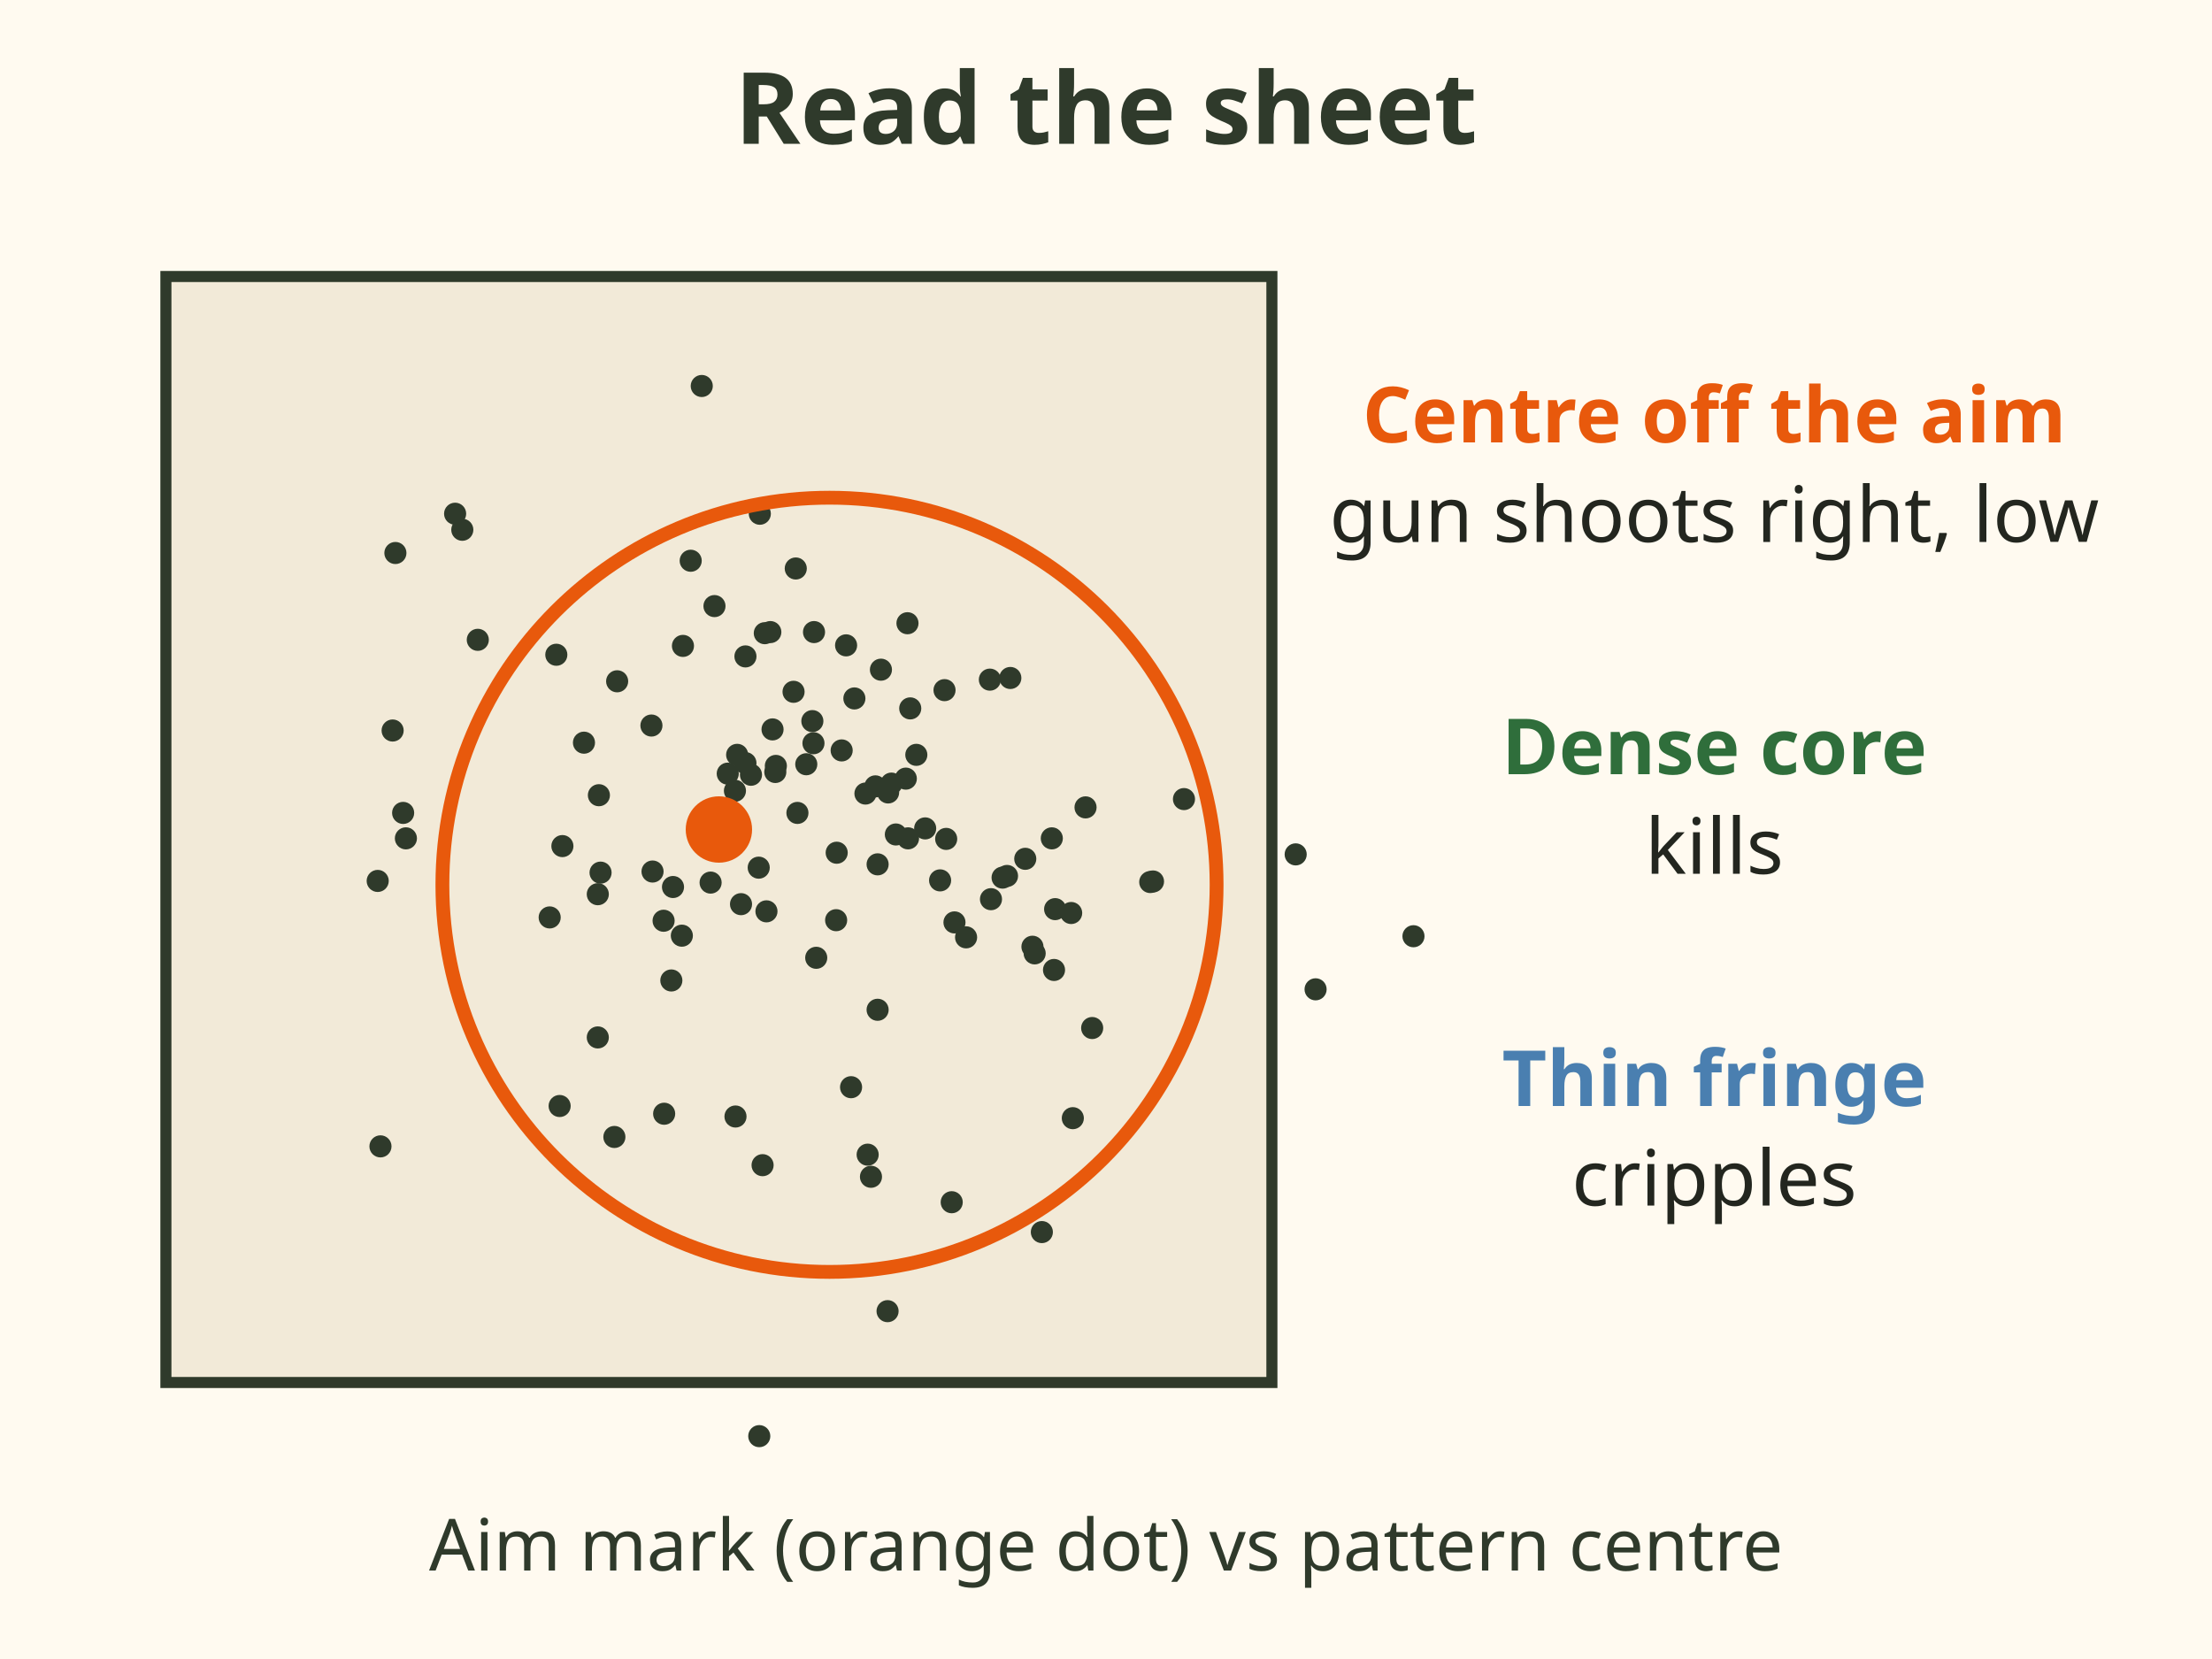
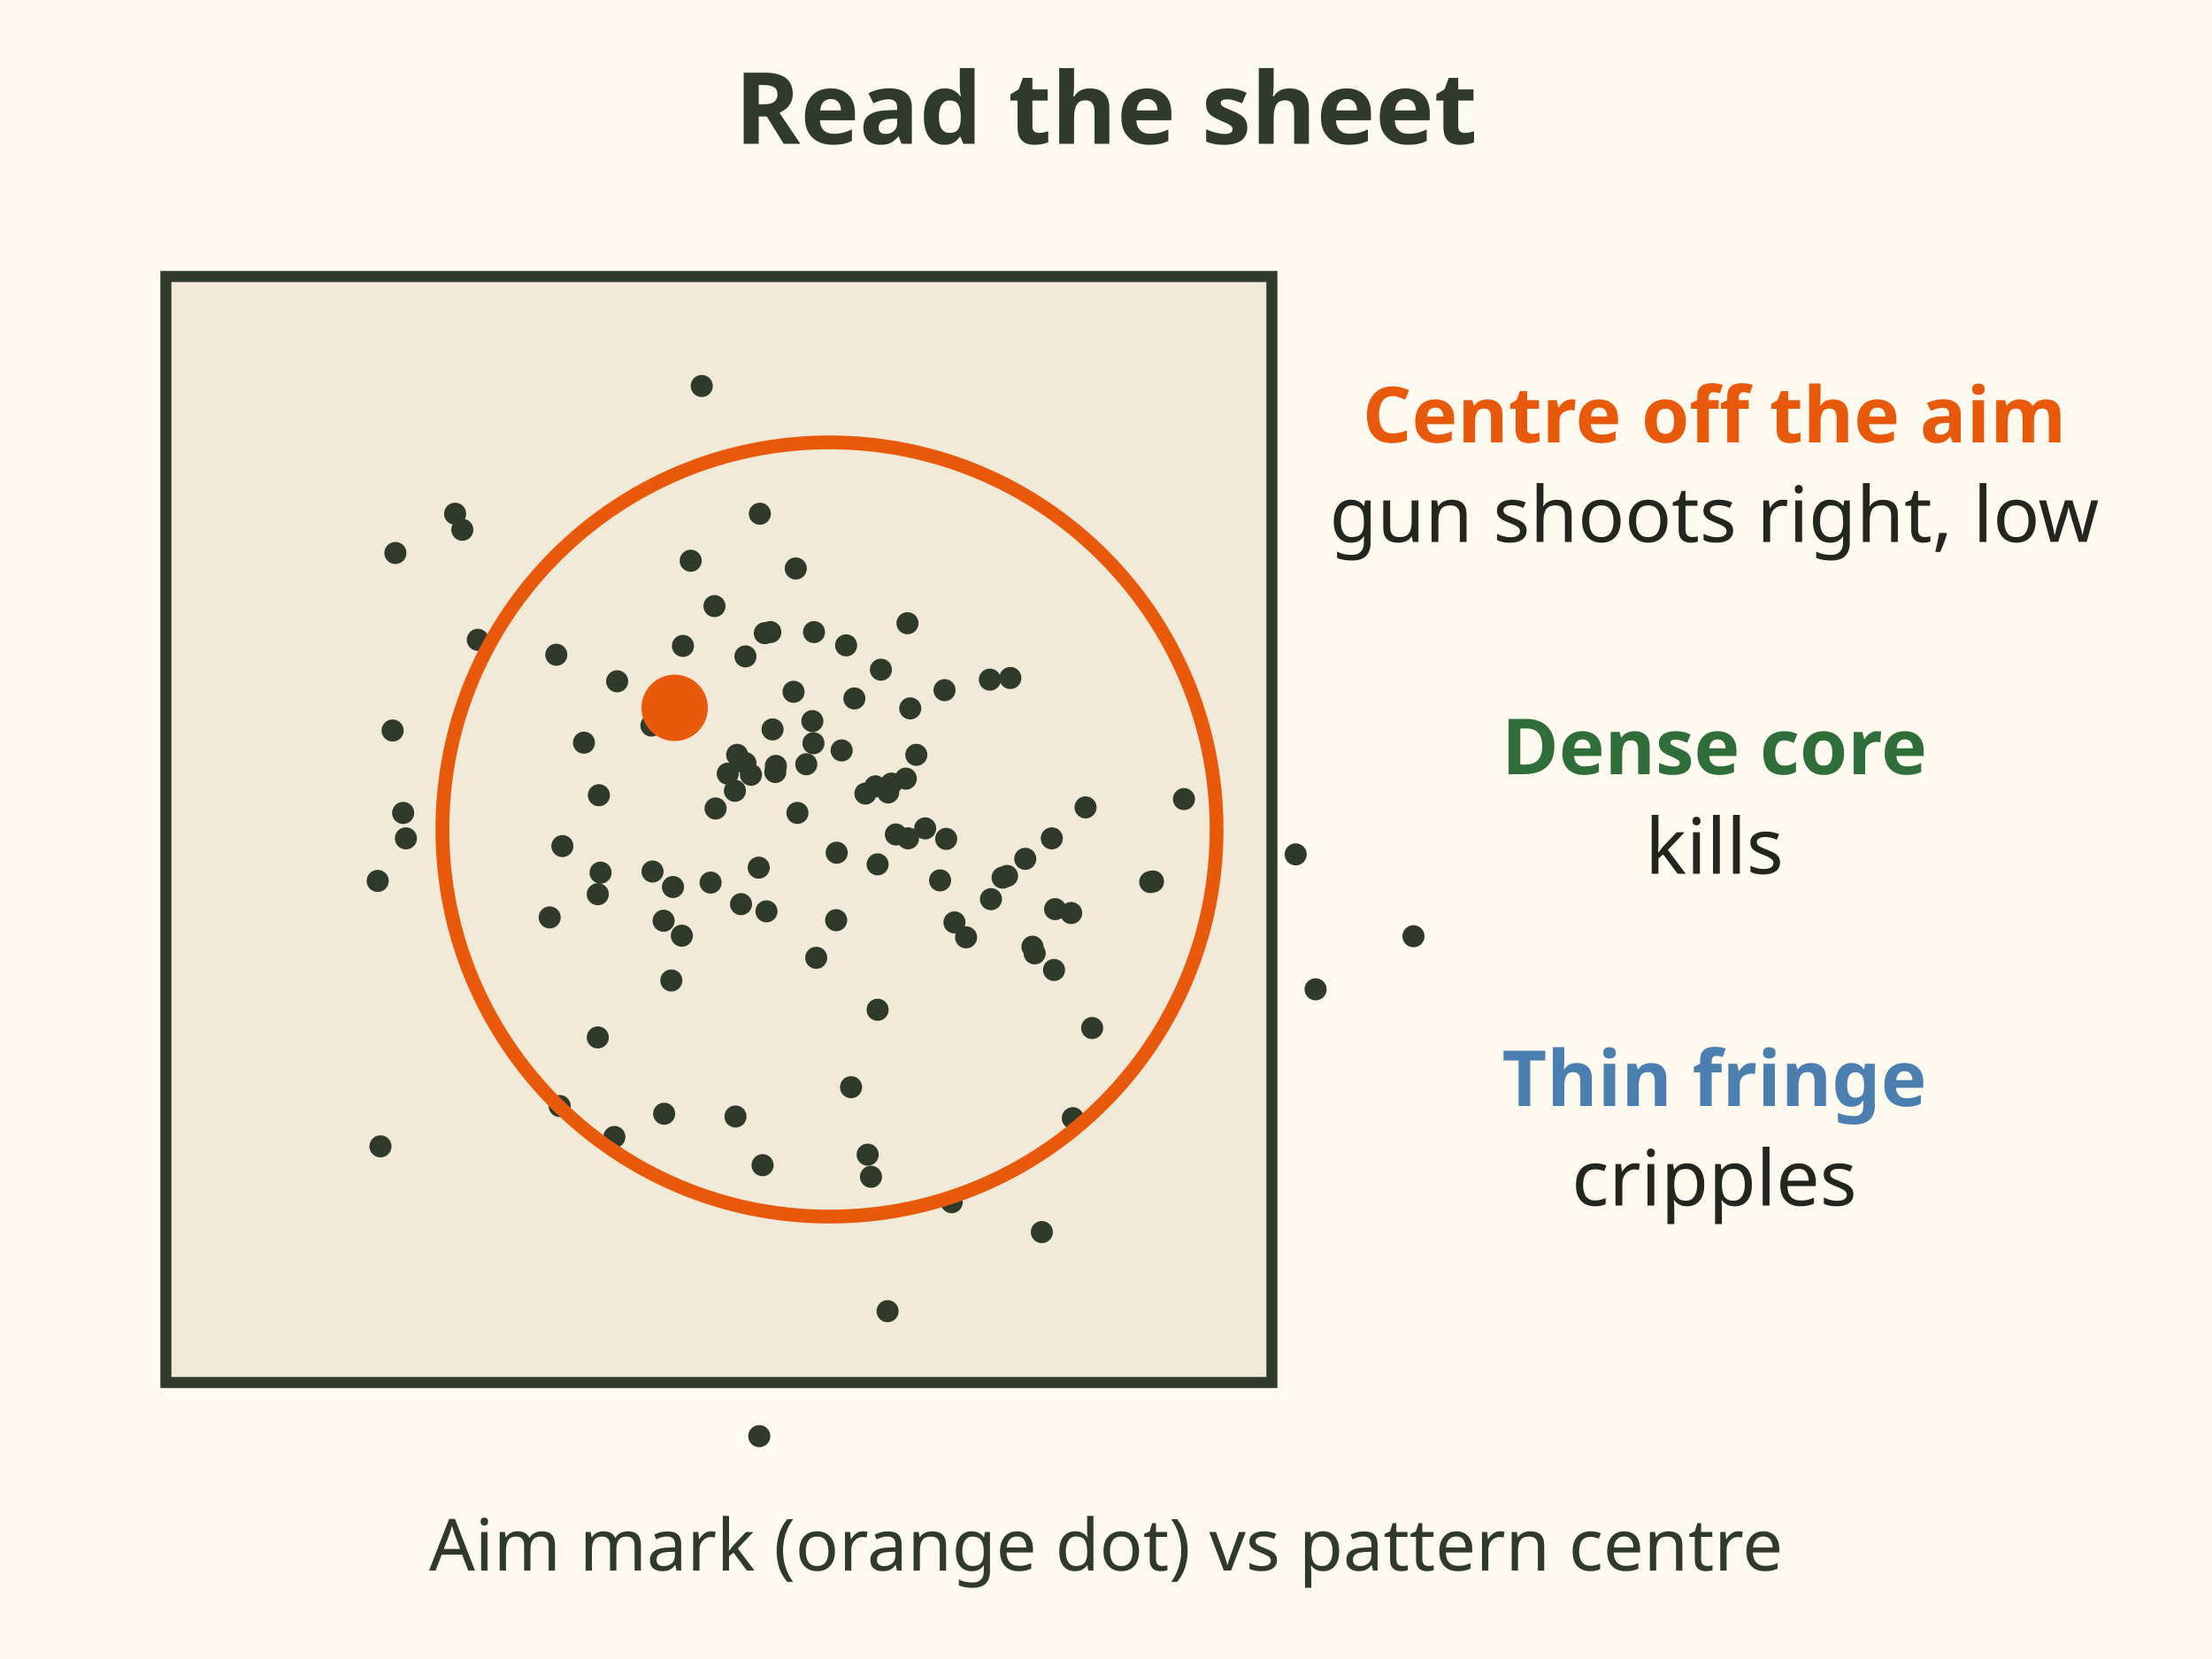
<svg xmlns="http://www.w3.org/2000/svg" viewBox="0 0 400 300" font-family="sans-serif" role="img" aria-label="A pattern sheet. The orange aim mark is up and left of the pattern centre, so this gun shoots a little right and low. The dense core kills; the thin fringe cripples.">
  <rect x="0" y="0" width="400" height="300" fill="#fffaf0" />
  <text x="200" y="26" font-size="18" font-weight="bold" fill="#2f3a2b" text-anchor="middle">Read the sheet</text>
  <rect x="30" y="50" width="200" height="200" rx="0" fill="#f2ead8" stroke="#2f3a2b" stroke-width="2" />
  <circle cx="118.0" cy="157.6" r="2" fill="#2f3a2b" stroke="none" stroke-width="2" />
  <circle cx="194.0" cy="202.2" r="2" fill="#2f3a2b" stroke="none" stroke-width="2" />
  <circle cx="190.2" cy="151.6" r="2" fill="#2f3a2b" stroke="none" stroke-width="2" />
  <circle cx="161.2" cy="141.7" r="2" fill="#2f3a2b" stroke="none" stroke-width="2" />
  <circle cx="105.6" cy="134.3" r="2" fill="#2f3a2b" stroke="none" stroke-width="2" />
  <circle cx="182.1" cy="158.4" r="2" fill="#2f3a2b" stroke="none" stroke-width="2" />
  <circle cx="139.3" cy="114.3" r="2" fill="#2f3a2b" stroke="none" stroke-width="2" />
  <circle cx="146.9" cy="130.4" r="2" fill="#2f3a2b" stroke="none" stroke-width="2" />
  <circle cx="151.2" cy="166.4" r="2" fill="#2f3a2b" stroke="none" stroke-width="2" />
  <circle cx="72.9" cy="147.0" r="2" fill="#2f3a2b" stroke="none" stroke-width="2" />
  <circle cx="100.6" cy="118.4" r="2" fill="#2f3a2b" stroke="none" stroke-width="2" />
  <circle cx="108.1" cy="187.6" r="2" fill="#2f3a2b" stroke="none" stroke-width="2" />
  <circle cx="172.6" cy="166.8" r="2" fill="#2f3a2b" stroke="none" stroke-width="2" />
  <circle cx="124.9" cy="101.4" r="2" fill="#2f3a2b" stroke="none" stroke-width="2" />
  <circle cx="137.2" cy="156.9" r="2" fill="#2f3a2b" stroke="none" stroke-width="2" />
  <circle cx="147.6" cy="173.2" r="2" fill="#2f3a2b" stroke="none" stroke-width="2" />
  <circle cx="137.9" cy="210.7" r="2" fill="#2f3a2b" stroke="none" stroke-width="2" />
  <circle cx="172.1" cy="217.4" r="2" fill="#2f3a2b" stroke="none" stroke-width="2" />
  <circle cx="158.3" cy="142.2" r="2" fill="#2f3a2b" stroke="none" stroke-width="2" />
  <circle cx="121.4" cy="177.3" r="2" fill="#2f3a2b" stroke="none" stroke-width="2" />
  <circle cx="185.4" cy="155.3" r="2" fill="#2f3a2b" stroke="none" stroke-width="2" />
  <circle cx="163.8" cy="140.8" r="2" fill="#2f3a2b" stroke="none" stroke-width="2" />
  <circle cx="135.8" cy="140.1" r="2" fill="#2f3a2b" stroke="none" stroke-width="2" />
  <circle cx="86.4" cy="115.7" r="2" fill="#2f3a2b" stroke="none" stroke-width="2" />
  <circle cx="151.3" cy="154.2" r="2" fill="#2f3a2b" stroke="none" stroke-width="2" />
  <circle cx="186.7" cy="171.2" r="2" fill="#2f3a2b" stroke="none" stroke-width="2" />
  <circle cx="164.2" cy="151.6" r="2" fill="#2f3a2b" stroke="none" stroke-width="2" />
  <circle cx="73.4" cy="151.6" r="2" fill="#2f3a2b" stroke="none" stroke-width="2" />
  <circle cx="120.0" cy="166.5" r="2" fill="#2f3a2b" stroke="none" stroke-width="2" />
  <circle cx="140.3" cy="138.5" r="2" fill="#2f3a2b" stroke="none" stroke-width="2" />
  <circle cx="131.6" cy="139.9" r="2" fill="#2f3a2b" stroke="none" stroke-width="2" />
  <circle cx="83.6" cy="95.8" r="2" fill="#2f3a2b" stroke="none" stroke-width="2" />
  <circle cx="190.8" cy="164.4" r="2" fill="#2f3a2b" stroke="none" stroke-width="2" />
  <circle cx="134.8" cy="138.0" r="2" fill="#2f3a2b" stroke="none" stroke-width="2" />
  <circle cx="137.3" cy="259.7" r="2" fill="#2f3a2b" stroke="none" stroke-width="2" />
  <circle cx="167.3" cy="149.8" r="2" fill="#2f3a2b" stroke="none" stroke-width="2" />
  <circle cx="126.9" cy="69.8" r="2" fill="#2f3a2b" stroke="none" stroke-width="2" />
  <circle cx="153.9" cy="196.6" r="2" fill="#2f3a2b" stroke="none" stroke-width="2" />
  <circle cx="181.3" cy="158.7" r="2" fill="#2f3a2b" stroke="none" stroke-width="2" />
  <circle cx="129.2" cy="109.6" r="2" fill="#2f3a2b" stroke="none" stroke-width="2" />
  <circle cx="152.2" cy="135.7" r="2" fill="#2f3a2b" stroke="none" stroke-width="2" />
  <circle cx="111.1" cy="205.6" r="2" fill="#2f3a2b" stroke="none" stroke-width="2" />
  <circle cx="117.8" cy="131.2" r="2" fill="#2f3a2b" stroke="none" stroke-width="2" />
  <circle cx="68.8" cy="207.3" r="2" fill="#2f3a2b" stroke="none" stroke-width="2" />
  <circle cx="144.2" cy="147.0" r="2" fill="#2f3a2b" stroke="none" stroke-width="2" />
  <circle cx="159.3" cy="121.1" r="2" fill="#2f3a2b" stroke="none" stroke-width="2" />
  <circle cx="128.5" cy="159.6" r="2" fill="#2f3a2b" stroke="none" stroke-width="2" />
  <circle cx="121.7" cy="160.4" r="2" fill="#2f3a2b" stroke="none" stroke-width="2" />
  <circle cx="190.6" cy="175.4" r="2" fill="#2f3a2b" stroke="none" stroke-width="2" />
  <circle cx="197.5" cy="185.9" r="2" fill="#2f3a2b" stroke="none" stroke-width="2" />
  <circle cx="208.5" cy="159.4" r="2" fill="#2f3a2b" stroke="none" stroke-width="2" />
  <circle cx="164.1" cy="112.7" r="2" fill="#2f3a2b" stroke="none" stroke-width="2" />
  <circle cx="143.5" cy="125.1" r="2" fill="#2f3a2b" stroke="none" stroke-width="2" />
  <circle cx="147.2" cy="114.3" r="2" fill="#2f3a2b" stroke="none" stroke-width="2" />
  <circle cx="160.5" cy="237.1" r="2" fill="#2f3a2b" stroke="none" stroke-width="2" />
  <circle cx="123.3" cy="169.2" r="2" fill="#2f3a2b" stroke="none" stroke-width="2" />
  <circle cx="170.8" cy="124.8" r="2" fill="#2f3a2b" stroke="none" stroke-width="2" />
  <circle cx="139.7" cy="131.9" r="2" fill="#2f3a2b" stroke="none" stroke-width="2" />
  <circle cx="164.6" cy="128.1" r="2" fill="#2f3a2b" stroke="none" stroke-width="2" />
  <circle cx="237.9" cy="178.9" r="2" fill="#2f3a2b" stroke="none" stroke-width="2" />
  <circle cx="188.4" cy="222.8" r="2" fill="#2f3a2b" stroke="none" stroke-width="2" />
  <circle cx="196.3" cy="146.0" r="2" fill="#2f3a2b" stroke="none" stroke-width="2" />
  <circle cx="162.0" cy="150.9" r="2" fill="#2f3a2b" stroke="none" stroke-width="2" />
  <circle cx="158.7" cy="182.6" r="2" fill="#2f3a2b" stroke="none" stroke-width="2" />
  <circle cx="82.3" cy="92.9" r="2" fill="#2f3a2b" stroke="none" stroke-width="2" />
  <circle cx="138.6" cy="164.8" r="2" fill="#2f3a2b" stroke="none" stroke-width="2" />
  <circle cx="132.9" cy="143.0" r="2" fill="#2f3a2b" stroke="none" stroke-width="2" />
  <circle cx="187.1" cy="172.4" r="2" fill="#2f3a2b" stroke="none" stroke-width="2" />
  <circle cx="145.8" cy="138.2" r="2" fill="#2f3a2b" stroke="none" stroke-width="2" />
  <circle cx="99.4" cy="165.9" r="2" fill="#2f3a2b" stroke="none" stroke-width="2" />
  <circle cx="153.0" cy="116.7" r="2" fill="#2f3a2b" stroke="none" stroke-width="2" />
  <circle cx="165.7" cy="136.5" r="2" fill="#2f3a2b" stroke="none" stroke-width="2" />
  <circle cx="137.4" cy="92.9" r="2" fill="#2f3a2b" stroke="none" stroke-width="2" />
  <circle cx="179.0" cy="122.9" r="2" fill="#2f3a2b" stroke="none" stroke-width="2" />
  <circle cx="158.7" cy="156.3" r="2" fill="#2f3a2b" stroke="none" stroke-width="2" />
  <circle cx="129.4" cy="146.2" r="2" fill="#2f3a2b" stroke="none" stroke-width="2" />
  <circle cx="140.2" cy="139.6" r="2" fill="#2f3a2b" stroke="none" stroke-width="2" />
  <circle cx="154.5" cy="126.3" r="2" fill="#2f3a2b" stroke="none" stroke-width="2" />
  <circle cx="171.1" cy="151.7" r="2" fill="#2f3a2b" stroke="none" stroke-width="2" />
  <circle cx="108.1" cy="161.7" r="2" fill="#2f3a2b" stroke="none" stroke-width="2" />
  <circle cx="134.0" cy="163.5" r="2" fill="#2f3a2b" stroke="none" stroke-width="2" />
  <circle cx="68.3" cy="159.3" r="2" fill="#2f3a2b" stroke="none" stroke-width="2" />
  <circle cx="71.0" cy="132.1" r="2" fill="#2f3a2b" stroke="none" stroke-width="2" />
  <circle cx="255.6" cy="169.3" r="2" fill="#2f3a2b" stroke="none" stroke-width="2" />
  <circle cx="182.7" cy="122.6" r="2" fill="#2f3a2b" stroke="none" stroke-width="2" />
  <circle cx="108.3" cy="143.8" r="2" fill="#2f3a2b" stroke="none" stroke-width="2" />
  <circle cx="160.6" cy="143.3" r="2" fill="#2f3a2b" stroke="none" stroke-width="2" />
  <circle cx="123.5" cy="116.8" r="2" fill="#2f3a2b" stroke="none" stroke-width="2" />
  <circle cx="133.0" cy="201.9" r="2" fill="#2f3a2b" stroke="none" stroke-width="2" />
  <circle cx="147.1" cy="134.4" r="2" fill="#2f3a2b" stroke="none" stroke-width="2" />
  <circle cx="138.3" cy="114.5" r="2" fill="#2f3a2b" stroke="none" stroke-width="2" />
  <circle cx="101.7" cy="153.0" r="2" fill="#2f3a2b" stroke="none" stroke-width="2" />
  <circle cx="193.7" cy="165.1" r="2" fill="#2f3a2b" stroke="none" stroke-width="2" />
  <circle cx="101.2" cy="200.0" r="2" fill="#2f3a2b" stroke="none" stroke-width="2" />
  <circle cx="157.5" cy="212.8" r="2" fill="#2f3a2b" stroke="none" stroke-width="2" />
  <circle cx="143.9" cy="102.8" r="2" fill="#2f3a2b" stroke="none" stroke-width="2" />
  <circle cx="156.5" cy="143.5" r="2" fill="#2f3a2b" stroke="none" stroke-width="2" />
  <circle cx="111.6" cy="123.2" r="2" fill="#2f3a2b" stroke="none" stroke-width="2" />
  <circle cx="134.8" cy="118.7" r="2" fill="#2f3a2b" stroke="none" stroke-width="2" />
  <circle cx="170.0" cy="159.2" r="2" fill="#2f3a2b" stroke="none" stroke-width="2" />
  <circle cx="133.3" cy="136.5" r="2" fill="#2f3a2b" stroke="none" stroke-width="2" />
  <circle cx="179.2" cy="162.6" r="2" fill="#2f3a2b" stroke="none" stroke-width="2" />
  <circle cx="108.6" cy="157.8" r="2" fill="#2f3a2b" stroke="none" stroke-width="2" />
  <circle cx="208.0" cy="159.5" r="2" fill="#2f3a2b" stroke="none" stroke-width="2" />
  <circle cx="120.1" cy="201.4" r="2" fill="#2f3a2b" stroke="none" stroke-width="2" />
  <circle cx="234.3" cy="154.5" r="2" fill="#2f3a2b" stroke="none" stroke-width="2" />
  <circle cx="71.5" cy="100.0" r="2" fill="#2f3a2b" stroke="none" stroke-width="2" />
  <circle cx="214.1" cy="144.5" r="2" fill="#2f3a2b" stroke="none" stroke-width="2" />
  <circle cx="174.7" cy="169.5" r="2" fill="#2f3a2b" stroke="none" stroke-width="2" />
  <circle cx="156.9" cy="208.8" r="2" fill="#2f3a2b" stroke="none" stroke-width="2" />
-   <circle cx="130" cy="150" r="6" fill="#e8590c" stroke="none" stroke-width="2" />
-   <circle cx="150" cy="160" r="70" fill="none" stroke="#e8590c" stroke-width="2.5" />
+   <circle cx="122" cy="128" r="6" fill="#e8590c" stroke="none" stroke-width="2" />
+   <circle cx="150" cy="150" r="70" fill="none" stroke="#e8590c" stroke-width="2.5" />
  <text x="310" y="80" font-size="14" font-weight="bold" fill="#e8590c" text-anchor="middle">Centre off the aim</text>
  <text x="310" y="98" font-size="14" fill="#23261f" text-anchor="middle">gun shoots right, low</text>
  <text x="310" y="140" font-size="14" font-weight="bold" fill="#2f6e3b" text-anchor="middle">Dense core</text>
  <text x="310" y="158" font-size="14" fill="#23261f" text-anchor="middle">kills</text>
  <text x="310" y="200" font-size="14" font-weight="bold" fill="#4a7fb0" text-anchor="middle">Thin fringe</text>
  <text x="310" y="218" font-size="14" fill="#23261f" text-anchor="middle">cripples</text>
  <text x="200.0" y="284" font-size="13" fill="#2f3a2b" text-anchor="middle">Aim mark (orange dot) vs pattern centre</text>
</svg>
